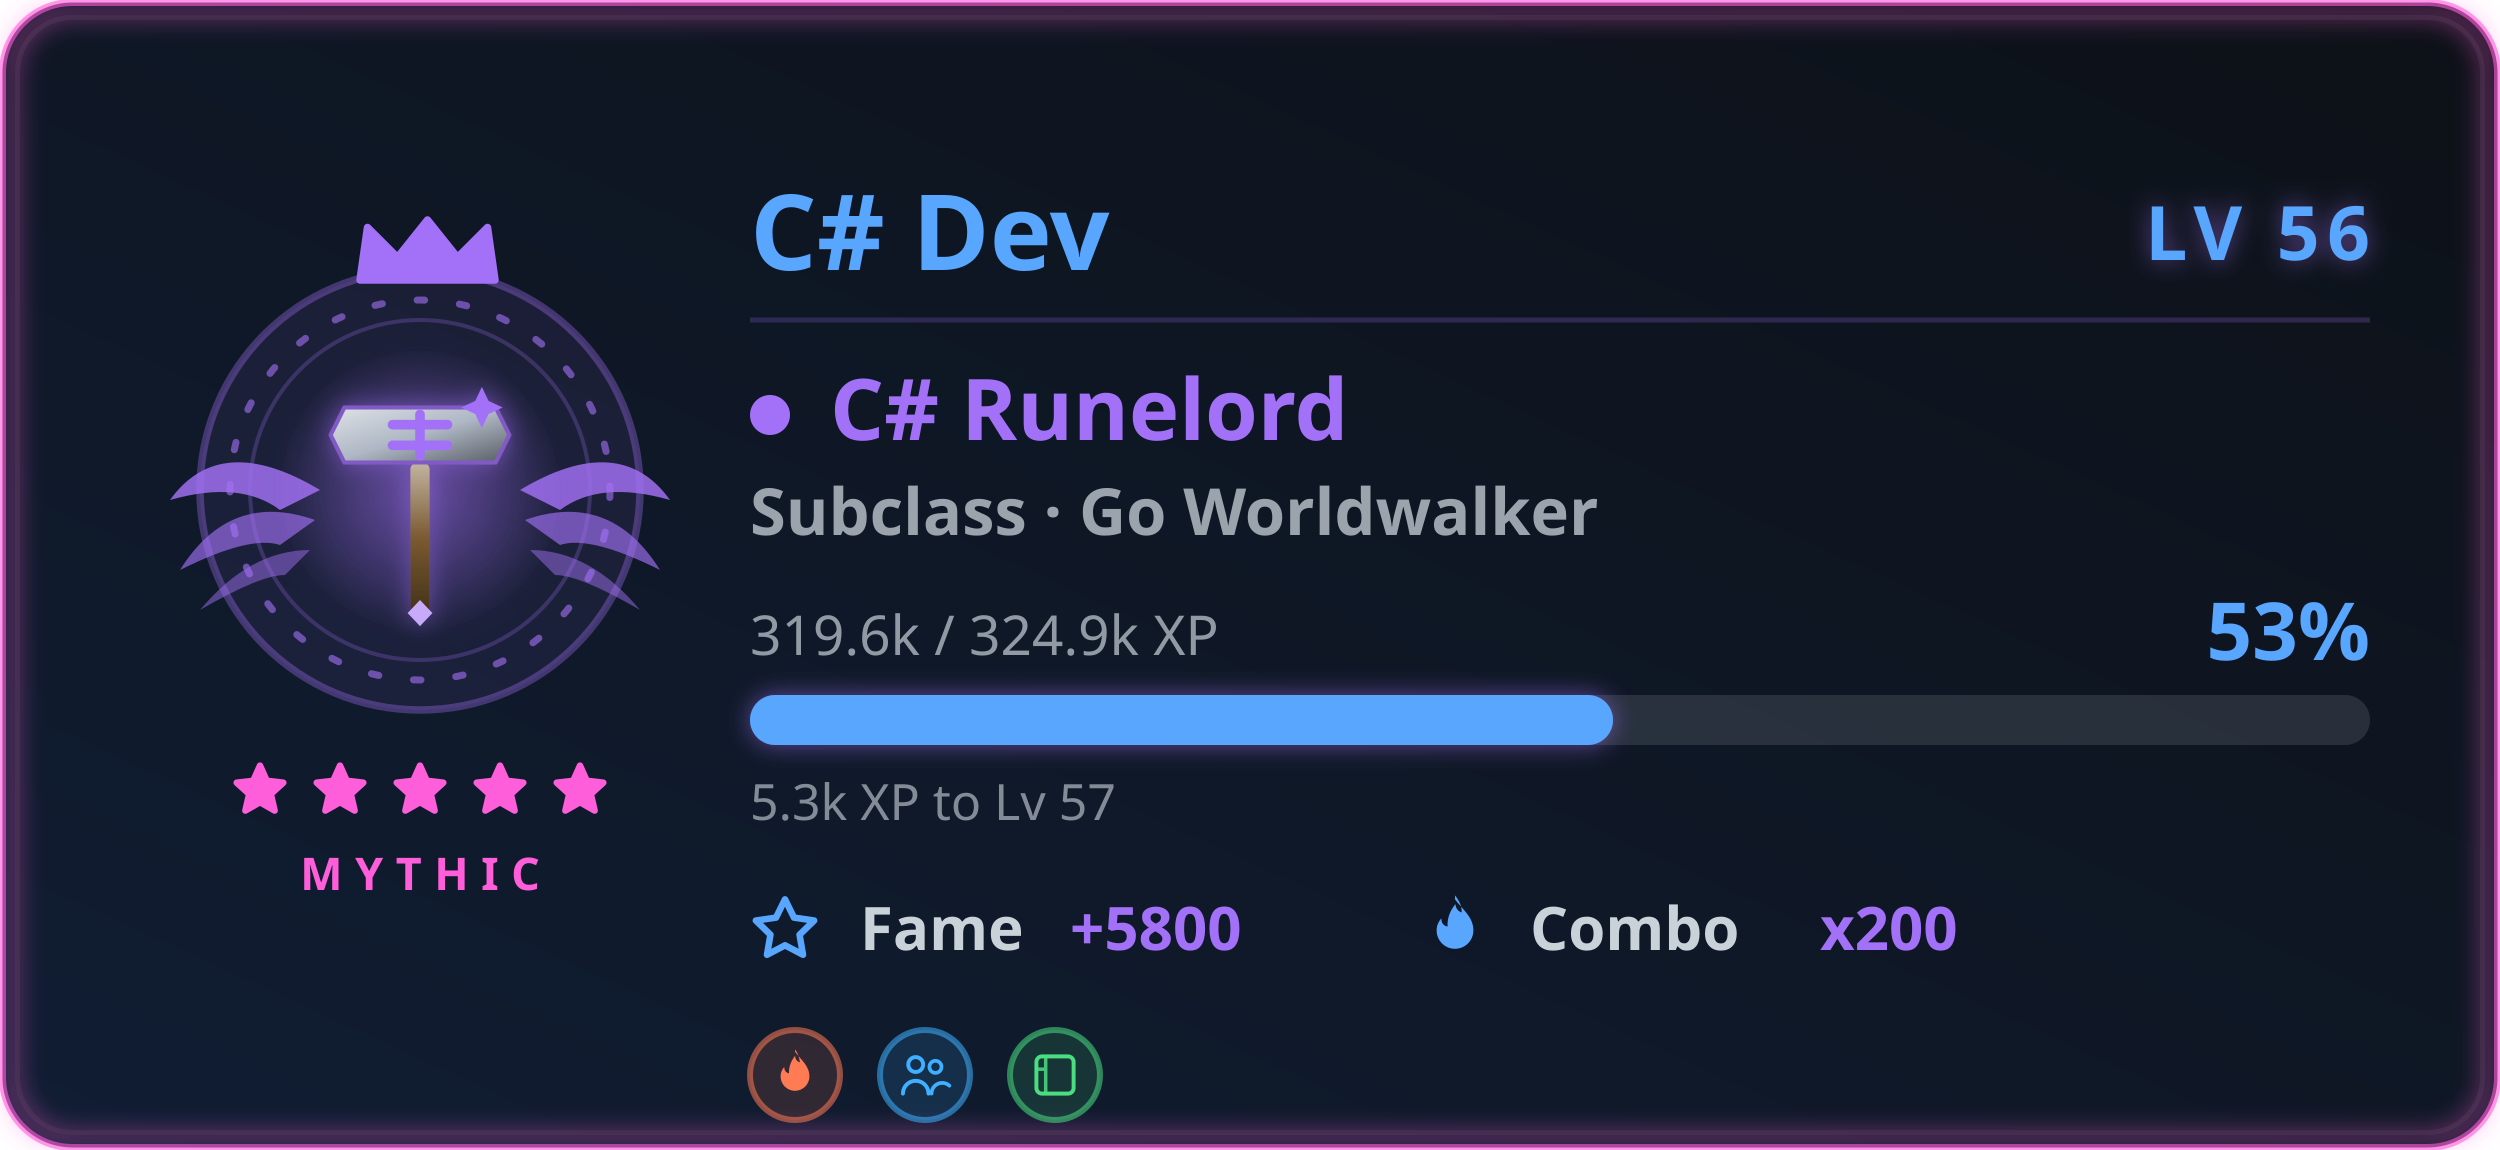
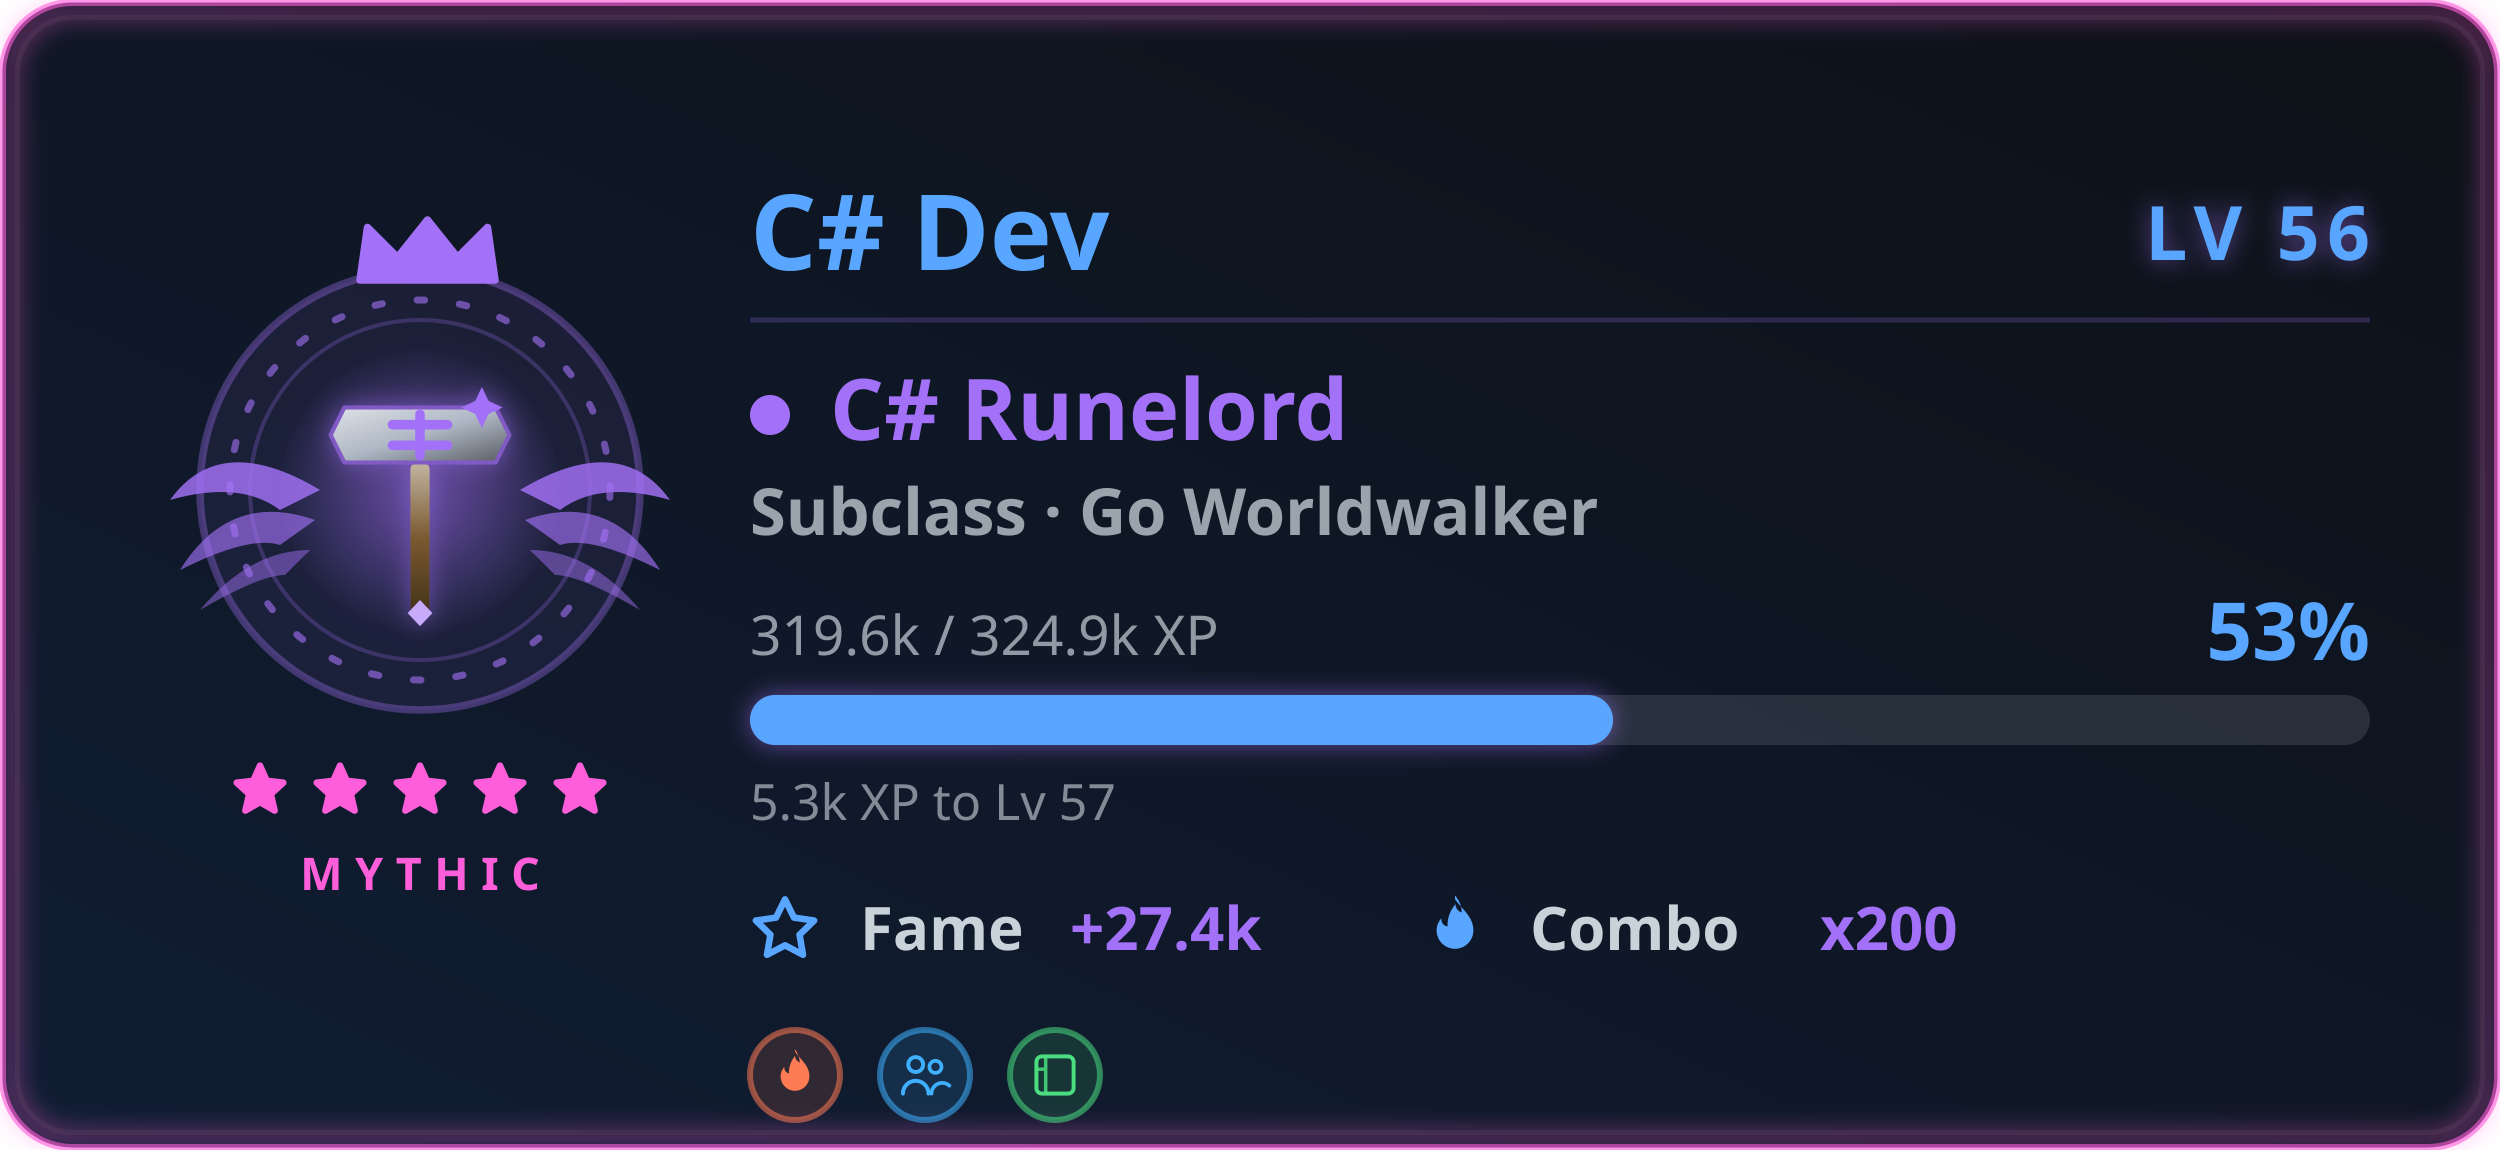
<svg xmlns="http://www.w3.org/2000/svg" width="500" height="230" viewBox="0 0 500 230" role="img" aria-labelledby="card-title-a11y card-desc-a11y">
  <style>
text { font-family: 'Segoe UI', Ubuntu, 'Helvetica Neue', sans-serif; }
.title { font-size: 18px; font-weight: 600; fill: #58a6ff; }
.title-icon { fill: #58a6ff; }
.icon { fill: #58a6ff; }


.gl-name { font-size: 21px; font-weight: 700; fill: #58a6ff; }
.gl-lvl { font-size: 15px; font-weight: 800; letter-spacing: 1.5px; fill: #58a6ff; }
.gl-class { font-size: 17px; font-weight: 700; fill: #a371f7; }
.gl-sub { font-size: 13px; font-weight: 600; fill: #c9d1d9; opacity: 0.75; }
.gl-meta { font-size: 11px; fill: #c9d1d9; opacity: 0.7; }
.gl-pct { font-size: 16px; font-weight: 800; fill: #58a6ff; }
.gl-chip-label { font-size: 12px; font-weight: 600; fill: #c9d1d9; }
.gl-chip-value { font-size: 12px; font-weight: 800; fill: #a371f7; }
.gl-hint { font-size: 10px; fill: #c9d1d9; opacity: 0.62; }
.gl-rarity { font-size: 9px; font-weight: 700; letter-spacing: 2.5px; fill: #ff5edb; }

</style>
  <defs>
    <linearGradient id="card-bg" x1="0" y1="0" x2="1" y2="1" gradientTransform="rotate(90, 0.5, 0.5)">
      <stop offset="0.0%" stop-color="#0d1117" />
      <stop offset="100.0%" stop-color="#101d33" />
    </linearGradient>
    <filter id="card-glow" x="-50%" y="-50%" width="200%" height="200%">
      <feGaussianBlur in="SourceGraphic" stdDeviation="3" result="blur" />
      <feFlood flood-color="#58a6ff" flood-opacity="0.55" result="tint" />
      <feComposite in="tint" in2="blur" operator="in" result="softGlow" />
      <feMerge>
        <feMergeNode in="softGlow" />
        <feMergeNode in="SourceGraphic" />
      </feMerge>
    </filter>
    <filter id="gl-glow" x="-60%" y="-60%" width="220%" height="220%">
      <feGaussianBlur in="SourceGraphic" stdDeviation="2.4" result="b" />
      <feFlood flood-color="#a371f7" flood-opacity="0.55" result="t" />
      <feComposite in="t" in2="b" operator="in" result="g" />
      <feMerge>
        <feMergeNode in="g" />
        <feMergeNode in="SourceGraphic" />
      </feMerge>
    </filter>
    <filter id="gl-rarity" x="-20%" y="-20%" width="140%" height="140%">
      <feGaussianBlur stdDeviation="2.4" />
    </filter>
  </defs>
  <rect x="0.5" y="0.5" width="499" height="229" rx="14" fill="url(#card-bg)" stroke="#ff5edb" stroke-width="1.4" stroke-opacity="0.6" />
  <rect x="3.5" y="3.5" width="493" height="223" rx="11" fill="none" stroke="#30363d" stroke-opacity="0.4" />
  <rect x="2" y="2" width="496" height="226" rx="13" fill="none" stroke="#ff5edb" stroke-width="3.5" stroke-opacity="0.4" filter="url(#gl-rarity)" />
  <g class="fade">
    <g class="">
      <g class="flourish">
        <g transform="translate(84,0)">
          <g transform="translate(0,98)" fill="#a371f7">
            <path d="M20 0 Q 40 -12 50 2 Q 36 -2 28 4 Z" opacity="0.82" />
            <path d="M21 6 Q 38 0 48 16 Q 34 9 28 11 Z" opacity="0.64" />
            <path d="M22 12 Q 34 12 44 24 Q 32 17 27 17 Z" opacity="0.48" />
          </g>
        </g>
        <g transform="translate(84,0) scale(-1,1)">
          <g transform="translate(0,98)" fill="#a371f7">
            <path d="M20 0 Q 40 -12 50 2 Q 36 -2 28 4 Z" opacity="0.82" />
            <path d="M21 6 Q 38 0 48 16 Q 34 9 28 11 Z" opacity="0.64" />
            <path d="M22 12 Q 34 12 44 24 Q 32 17 27 17 Z" opacity="0.48" />
          </g>
        </g>
      </g>
      <circle cx="84" cy="98" r="44" fill="#a371f7" fill-opacity="0.08" stroke="#a371f7" stroke-opacity="0.35" stroke-width="1.5" />
      <g class="">
        <circle cx="84" cy="98" r="38" fill="none" stroke="#a371f7" stroke-opacity="0.6" stroke-width="1.4" stroke-dasharray="1.5 7" stroke-linecap="round" />
        <circle cx="84" cy="98" r="34" fill="none" stroke="#a371f7" stroke-opacity="0.25" stroke-width="0.8" />
      </g>
      <g class="" filter="url(#gl-glow)">
        <svg class="" x="51" y="65" width="66" height="66" viewBox="0 0 48 48" aria-hidden="true">
          <defs>
            <radialGradient id="csHalo" cx="0.5" cy="0.5" r="0.5">
              <stop offset="0" stop-color="#a371f7" stop-opacity="0.42" />
              <stop offset="1" stop-color="#a371f7" stop-opacity="0" />
            </radialGradient>
            <linearGradient id="csSteel" x1="0" y1="0" x2="1" y2="1">
              <stop offset="0" stop-color="#dfe2e7" />
              <stop offset="0.5" stop-color="#aeb7c4" />
              <stop offset="1" stop-color="#575c62" />
            </linearGradient>
            <linearGradient id="csWood" x1="0" y1="0" x2="0" y2="1">
              <stop offset="0" stop-color="#c3b5a2" />
              <stop offset="0.5" stop-color="#7a5a30" />
              <stop offset="1" stop-color="#43321a" />
            </linearGradient>
          </defs>
          <circle cx="24" cy="24" r="21" fill="url(#csHalo)" />
          <rect x="22.6" y="20" width="2.8" height="22" rx="1" fill="url(#csWood)" />
          <path d="M13 12 H35 L37 16 L35 20 H13 L11 16 Z" fill="url(#csSteel)" stroke="#825ac6" stroke-width="0.6" stroke-linejoin="round" />
          <g stroke="#a371f7" stroke-width="1.4" stroke-linecap="round">
            <path d="M24 13 V19 M20 14.5 H28 M20 17.5 H28" />
          </g>
          <path d="M24 40 l1.8 1.9 l-1.8 1.9 l-1.8 -1.9 Z" fill="#c8aafa" />
          <path d="M33 9 l0.96 2.04 l2.04 0.96 l-2.04 0.96 l-0.96 2.04 l-0.96 -2.04 l-2.04 -0.96 l2.04 -0.96 Z" fill="#a371f7" />
        </svg>
      </g>
      <g transform="translate(69, 42.5) scale(1.5)">
        <path d="M2 9 L3 2 L7 6 L11 1 L15 6 L19 2 L20 9 Z" fill="#a371f7" stroke="#a371f7" stroke-width="1" stroke-linejoin="round" />
      </g>
    </g>
    <g>
      <g class="" transform="translate(45.5, 151.5) scale(0.5416667)" fill="#ff5edb" stroke="#ff5edb" stroke-width="2.4" stroke-linejoin="round" stroke-linecap="round" opacity="1">
        <path d="M12 3 L14.5 8.6 L20.6 9.3 L16 13.5 L17.4 19.6 L12 16.5 L6.6 19.6 L8 13.5 L3.4 9.3 L9.5 8.6 Z" />
      </g>
      <g class="" transform="translate(61.5, 151.5) scale(0.5416667)" fill="#ff5edb" stroke="#ff5edb" stroke-width="2.4" stroke-linejoin="round" stroke-linecap="round" opacity="1">
        <path d="M12 3 L14.5 8.6 L20.6 9.3 L16 13.5 L17.4 19.6 L12 16.5 L6.6 19.6 L8 13.5 L3.4 9.3 L9.5 8.6 Z" />
      </g>
      <g class="" transform="translate(77.5, 151.5) scale(0.5416667)" fill="#ff5edb" stroke="#ff5edb" stroke-width="2.4" stroke-linejoin="round" stroke-linecap="round" opacity="1">
        <path d="M12 3 L14.5 8.6 L20.6 9.3 L16 13.5 L17.4 19.6 L12 16.5 L6.6 19.6 L8 13.5 L3.4 9.3 L9.5 8.6 Z" />
      </g>
      <g class="" transform="translate(93.5, 151.5) scale(0.5416667)" fill="#ff5edb" stroke="#ff5edb" stroke-width="2.4" stroke-linejoin="round" stroke-linecap="round" opacity="1">
        <path d="M12 3 L14.5 8.6 L20.6 9.3 L16 13.5 L17.4 19.6 L12 16.5 L6.6 19.6 L8 13.5 L3.4 9.3 L9.5 8.6 Z" />
      </g>
      <g class="" transform="translate(109.5, 151.5) scale(0.5416667)" fill="#ff5edb" stroke="#ff5edb" stroke-width="2.4" stroke-linejoin="round" stroke-linecap="round" opacity="1">
        <path d="M12 3 L14.5 8.6 L20.6 9.3 L16 13.5 L17.4 19.6 L12 16.5 L6.6 19.6 L8 13.5 L3.4 9.3 L9.5 8.6 Z" />
      </g>
    </g>
    <text class="gl-rarity" x="84" y="178" text-anchor="middle">MYTHIC</text>
  </g>
  <g class="fade" style="animation-delay:.15s">
    <text class="gl-name" x="150" y="54">C# Dev</text>
    <text class="gl-lvl glow-pulse" x="474" y="52" text-anchor="end" filter="url(#gl-glow)">LV 56</text>
    <line x1="150" y1="64" x2="474" y2="64" stroke="#a371f7" stroke-opacity="0.22" stroke-width="1" />
    <circle cx="154" cy="83" r="4" fill="#a371f7" />
    <text class="gl-class" x="166" y="88">C# Runelord</text>
    <text class="gl-sub" x="150" y="107">Subclass · Go Worldwalker</text>
    <text class="gl-meta" x="150" y="131">319.6k / 324.9k XP</text>
    <text class="gl-pct " x="474" y="132" text-anchor="end">53%</text>
    <rect x="150" y="139" width="324" height="10" rx="5" fill="#c9d1d9" fill-opacity="0.14" />
    <rect class="xp-fill " x="150" y="139" width="172.609" height="10" rx="5" fill="#58a6ff" filter="url(#gl-glow)" />
    <text class="gl-hint" x="150" y="164">5.3k XP to Lv 57</text>
    <g transform="translate(150, 190)">
      <svg class="icon" x="0" y="-11" width="14" height="14" viewBox="0 0 16 16" aria-hidden="true">
        <path fill-rule="evenodd" d="M8 .25a.75.75 0 0 1 .673.418l1.882 3.815 4.21.612a.75.75 0 0 1 .416 1.279l-3.046 2.97.719 4.192a.75.75 0 0 1-1.088.791L8 12.347l-3.766 1.98a.75.75 0 0 1-1.088-.79l.72-4.194L.818 6.374a.75.75 0 0 1 .416-1.28l4.21-.611L7.327.668A.75.75 0 0 1 8 .25zm0 2.445L6.615 5.5a.75.75 0 0 1-.564.41l-3.097.45 2.24 2.184a.75.75 0 0 1 .216.664l-.528 3.084 2.769-1.456a.75.75 0 0 1 .698 0l2.77 1.456-.53-3.084a.75.75 0 0 1 .216-.664l2.24-2.183-3.096-.45a.75.75 0 0 1-.564-.41L8 2.694v.001z" />
      </svg>
      <text class="gl-chip-label" x="22" y="0">Fame</text>
-       <text class="gl-chip-value" x="64" y="0">+5800</text>
+       <text class="gl-chip-value" x="64" y="0">+27.4k</text>
    </g>
    <g transform="translate(284, 190)">
      <svg class="icon" x="0" y="-11" width="14" height="14" viewBox="0 0 16 16" aria-hidden="true">
        <path fill-rule="evenodd" d="M8 1c1.7 2.3 4.2 4 4.2 7.1a4.2 4.2 0 0 1-8.4 0c0-1.1.4-2 1.1-2.8-.1 1 .5 1.8 1.4 1.9-.1-1.9.6-3.7 1.8-5.1.1 1 .6 1.6 1.4 1.9.1-1.4-.5-2.7-1.5-3.9z" />
      </svg>
      <text class="gl-chip-label" x="22" y="0">Combo</text>
      <text class="gl-chip-value" x="80" y="0">x200</text>
    </g>
  </g>
  <g class="fade" style="animation-delay:.2s">
    <g transform="translate(159, 215)">
      <g transform="translate(0, 0)">
        <circle r="9" fill="#ff7b54" fill-opacity="0.14" stroke="#ff7b54" stroke-opacity="0.55" stroke-width="1.2" />
        <g transform="translate(-5.58, -5.58) scale(0.465)">
          <path d="M12 2c2.5 3.4 6.2 6 6.2 10.6a6.2 6.2 0 0 1-12.4 0c0-1.6.6-3 1.6-4.1-.1 1.5.8 2.6 2 2.8-.1-2.8.9-5.4 2.6-7.5.2 1.5.9 2.4 2.1 2.8-.2-2-.8-4-2.1-5.6Z" fill="#ff7b54" />
        </g>
      </g>
      <g transform="translate(26, 0)">
        <circle r="9" fill="#3fb0ff" fill-opacity="0.14" stroke="#3fb0ff" stroke-opacity="0.55" stroke-width="1.2" />
        <g transform="translate(-5.58, -5.58) scale(0.465)">
          <circle cx="8" cy="7.5" r="3.2" fill="none" stroke="#3fb0ff" stroke-width="1.7" />
          <path d="M2.5 20a5.5 5.5 0 0 1 11 0" fill="none" stroke="#3fb0ff" stroke-width="1.7" stroke-linecap="round" />
          <circle cx="16.5" cy="8.5" r="2.6" fill="none" stroke="#3fb0ff" stroke-width="1.6" />
          <path d="M14.8 20a4.6 4.6 0 0 1 7.7-3.4" fill="none" stroke="#3fb0ff" stroke-width="1.6" stroke-linecap="round" />
        </g>
      </g>
      <g transform="translate(52, 0)">
        <circle r="9" fill="#4ade80" fill-opacity="0.14" stroke="#4ade80" stroke-opacity="0.55" stroke-width="1.2" />
        <g transform="translate(-5.58, -5.58) scale(0.465)">
          <rect x="4" y="4" width="16" height="16" rx="2.4" fill="none" stroke="#4ade80" stroke-width="1.7" />
          <path d="M8 4v16 M4 9.5h4" fill="none" stroke="#4ade80" stroke-width="1.5" opacity="0.85" />
        </g>
      </g>
    </g>
  </g>
</svg>
